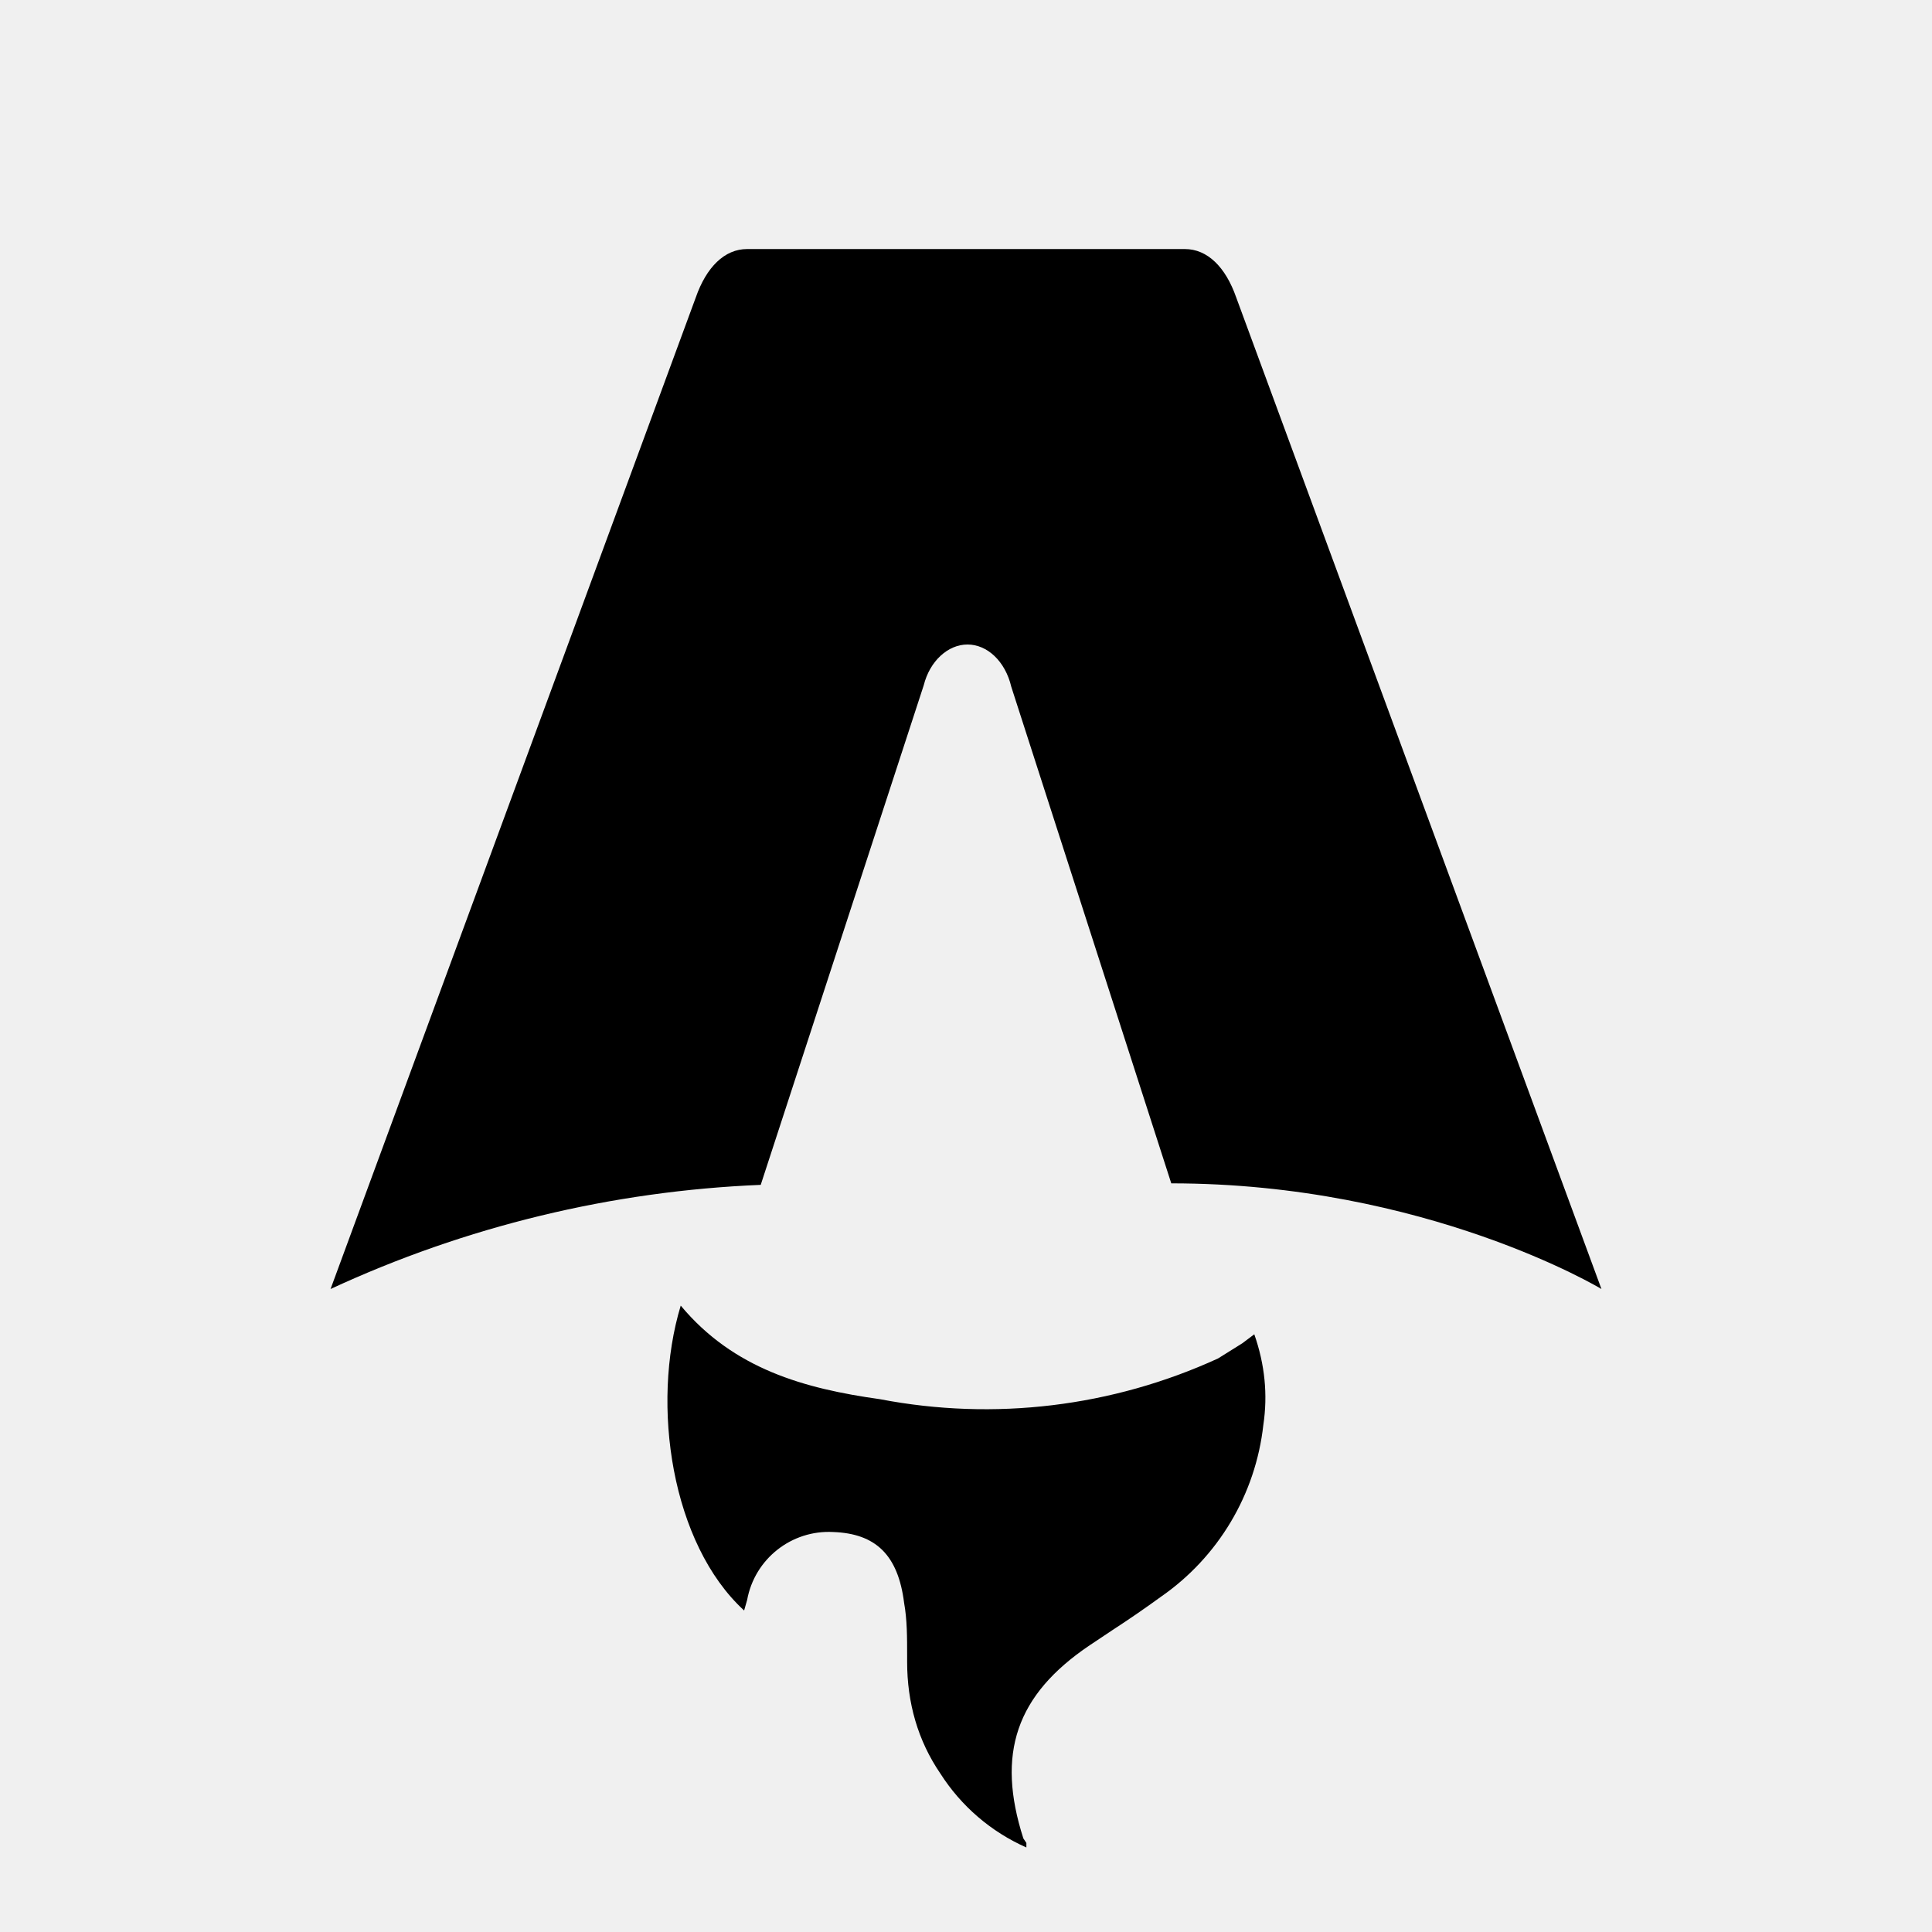
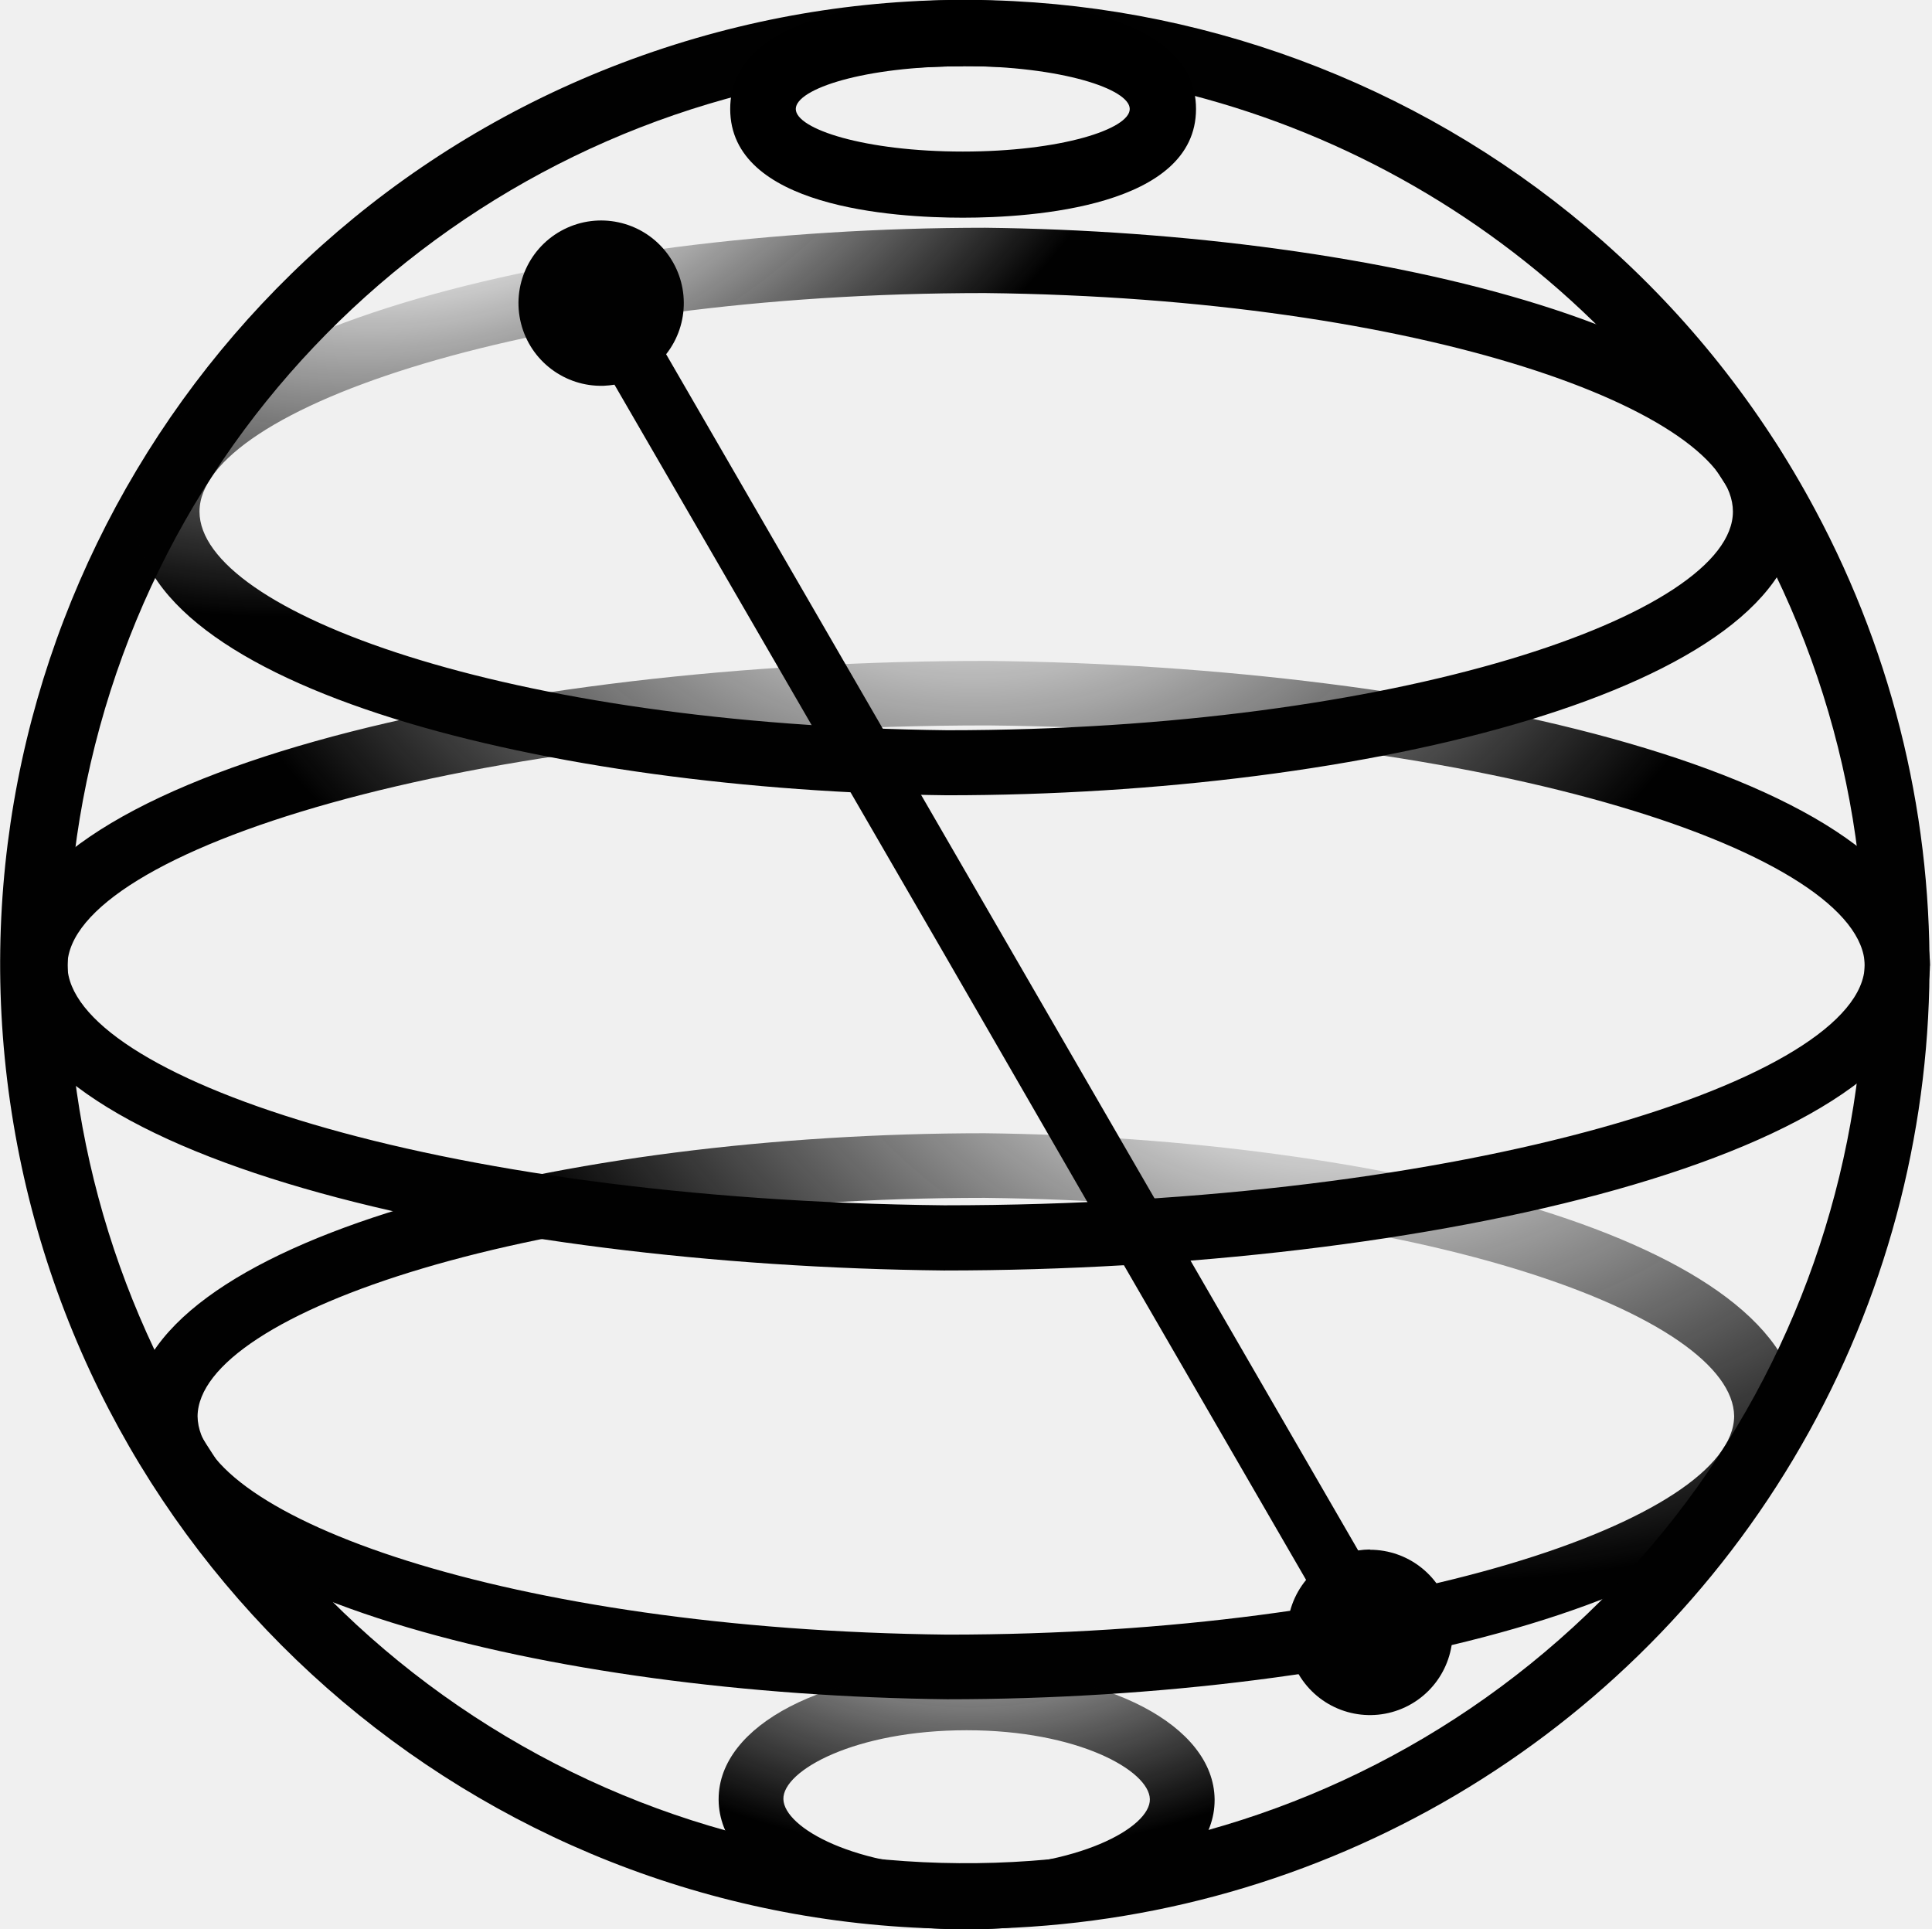
- <svg xmlns="http://www.w3.org/2000/svg" fill="none" viewBox="0 0 128 128">
-   <path d="M50.4 78.5a75.1 75.1 0 0 0-28.5 6.9l24.2-65.7c.7-2 1.9-3.2 3.4-3.2h29c1.5 0 2.7 1.2 3.4 3.2l24.2 65.7s-11.6-7-28.5-7L67 45.5c-.4-1.7-1.6-2.8-2.9-2.8-1.3 0-2.5 1.1-2.9 2.7L50.4 78.5Zm-1.1 28.2Zm-4.2-20.2c-2 6.6-.6 15.8 4.2 20.2a17.5 17.5 0 0 1 .2-.7 5.5 5.5 0 0 1 5.7-4.5c2.8.1 4.3 1.5 4.7 4.7.2 1.1.2 2.3.2 3.5v.4c0 2.7.7 5.2 2.2 7.4a13 13 0 0 0 5.7 4.9v-.3l-.2-.3c-1.8-5.6-.5-9.5 4.4-12.8l1.5-1a73 73 0 0 0 3.2-2.2 16 16 0 0 0 6.8-11.4c.3-2 .1-4-.6-6l-.8.6-1.6 1a37 37 0 0 1-22.4 2.7c-5-.7-9.7-2-13.2-6.2Z" />
-   <style>
-         path { fill: #000; }
-         @media (prefers-color-scheme: dark) {
-             path { fill: #FFF; }
-         }
-     </style>
+ <svg xmlns="http://www.w3.org/2000/svg" id="Layer_1" data-name="Layer 1" viewBox="0 0 140.23 139.99">
+   <defs>
+     <style>.cls-1{fill:url(#radial-gradient);}.cls-2{fill:#010101;}.cls-3{fill:url(#radial-gradient-2);}.cls-4{fill:url(#radial-gradient-3);}.cls-5{fill:url(#radial-gradient-4);}.cls-6{fill:url(#radial-gradient-5);}</style>
+     <radialGradient id="radial-gradient" cx="74.23" cy="70.77" r="64.97" gradientTransform="matrix(0.96, 0.21, -0.14, 0.63, 32.16, 11.47)" gradientUnits="userSpaceOnUse">
+       <stop offset="0.16" stop-color="#010101" stop-opacity="0" />
+       <stop offset="1" stop-color="#010101" />
+     </radialGradient>
+     <radialGradient id="radial-gradient-2" cx="50.72" cy="161.72" r="35.02" gradientTransform="translate(20.74 16.4) scale(0.98 0.6)" gradientUnits="userSpaceOnUse">
+       <stop offset="0" stop-color="#010101" stop-opacity="0" />
+       <stop offset="1" stop-color="#010101" />
+     </radialGradient>
+     <radialGradient id="radial-gradient-3" cx="51.17" cy="29.48" r="60.28" gradientTransform="matrix(0.98, 0, 0, 0.75, 20.63, 9.47)" gradientUnits="userSpaceOnUse">
+       <stop offset="0.2" stop-color="#010101" stop-opacity="0" />
+       <stop offset="1" stop-color="#010101" />
+     </radialGradient>
+     <radialGradient id="radial-gradient-4" cx="13.77" cy="-0.79" r="40.68" gradientTransform="matrix(0.4, 0.89, -1.26, 0.57, 27.65, -10.03)" gradientUnits="userSpaceOnUse">
+       <stop offset="0.36" stop-color="#010101" stop-opacity="0" />
+       <stop offset="1" stop-color="#010101" />
+     </radialGradient>
+     <radialGradient id="radial-gradient-5" cx="-401.66" cy="-1203.76" r="1068.94" gradientTransform="translate(20.74 2.56) scale(0.98)" gradientUnits="userSpaceOnUse">
+       <stop offset="0" stop-color="#010101" stop-opacity="0" />
+       <stop offset="0.37" stop-color="#010101" />
+     </radialGradient>
+   </defs>
+   <path class="cls-1" d="M130.6,102.79v0h0c-.12-12.91-30.52-20.22-59.14-20.54-30.35,0-61.75,7.68-61.85,20.54h0s0,0,0,0,0,0,0,0h0c.12,12.92,30.52,20.22,59.14,20.54,30.35,0,61.75-7.68,61.85-20.54h0ZM68.75,118.64c-32-.36-54.33-8.63-54.41-15.85.08-7.49,24.49-15.85,57.12-15.85,32,.36,54.33,8.63,54.41,15.85C125.79,110.28,101.38,118.64,68.75,118.64Z" />
+   <path class="cls-2" d="M70.24,140A70,70,0,1,1,131.75,37h0A69.95,69.95,0,0,1,70.24,140ZM70,4.81a65.21,65.21,0,1,0,57.59,34.38h0A65.29,65.29,0,0,0,70,4.81Z" />
+   <path class="cls-3" d="M88.16,130.58v0h0c-.07-5.35-7.8-9.39-18-9.39s-18,4-18,9.39h0v.07h0c.06,5.35,7.8,9.39,18,9.39s18-4,18-9.39h0Zm-18,5c-8.08,0-13.25-2.92-13.3-5s5.22-5,13.3-5,13.25,2.93,13.3,5S78.2,135.54,70.12,135.54Z" />
+   <path class="cls-4" d="M140.09,70.06v0h0c-.19-13.85-35.32-21.75-68.35-22.09C36.69,47.92.36,56.22.16,70h0s0,0,0,.06a.43.43,0,0,0,0,.05h0C.35,84,35.48,91.87,68.51,92.21c35,0,71.37-8.3,71.57-22.09h0ZM68.54,87.48C31.12,87.09,5,78,4.89,70.07,5,61.84,33.56,52.65,71.71,52.65c37.42.39,63.52,9.48,63.64,17.41C135.23,78.29,106.68,87.48,68.54,87.48Z" />
+   <path class="cls-5" d="M71.51,16.53c-30.36,0-61.77,7.71-61.77,20.59s30.39,20.28,59,20.6c30.35,0,61.76-7.71,61.76-20.6S100.12,16.85,71.51,16.53ZM68.77,53c-32-.36-54.29-8.65-54.29-15.87,0-7.48,24.39-15.86,57-15.86,32,.35,54.3,8.65,54.3,15.86C125.78,44.61,101.39,53,68.77,53Z" />
+   <path d="M69.89,0C64.8,0,53,.79,53,7.91S64.8,15.8,69.89,15.8,86.81,15,86.81,7.91,75,0,69.89,0Zm0,4.79C77,4.81,82,6.45,82,7.91S77,11,69.89,11,57.76,9.37,57.76,7.91,62.74,4.81,69.89,4.81Z" />
+   <path class="cls-6" d="M99.44,112.46a6,6,0,0,0-.86.07h0L72.3,67.1h0L48.35,25.71A6,6,0,1,0,43.81,28a6.82,6.82,0,0,0,.79-.08L68.55,69.27h0L79.36,88h0l15.44,26.67a6,6,0,1,0,4.63-2.19Z" />
</svg>
